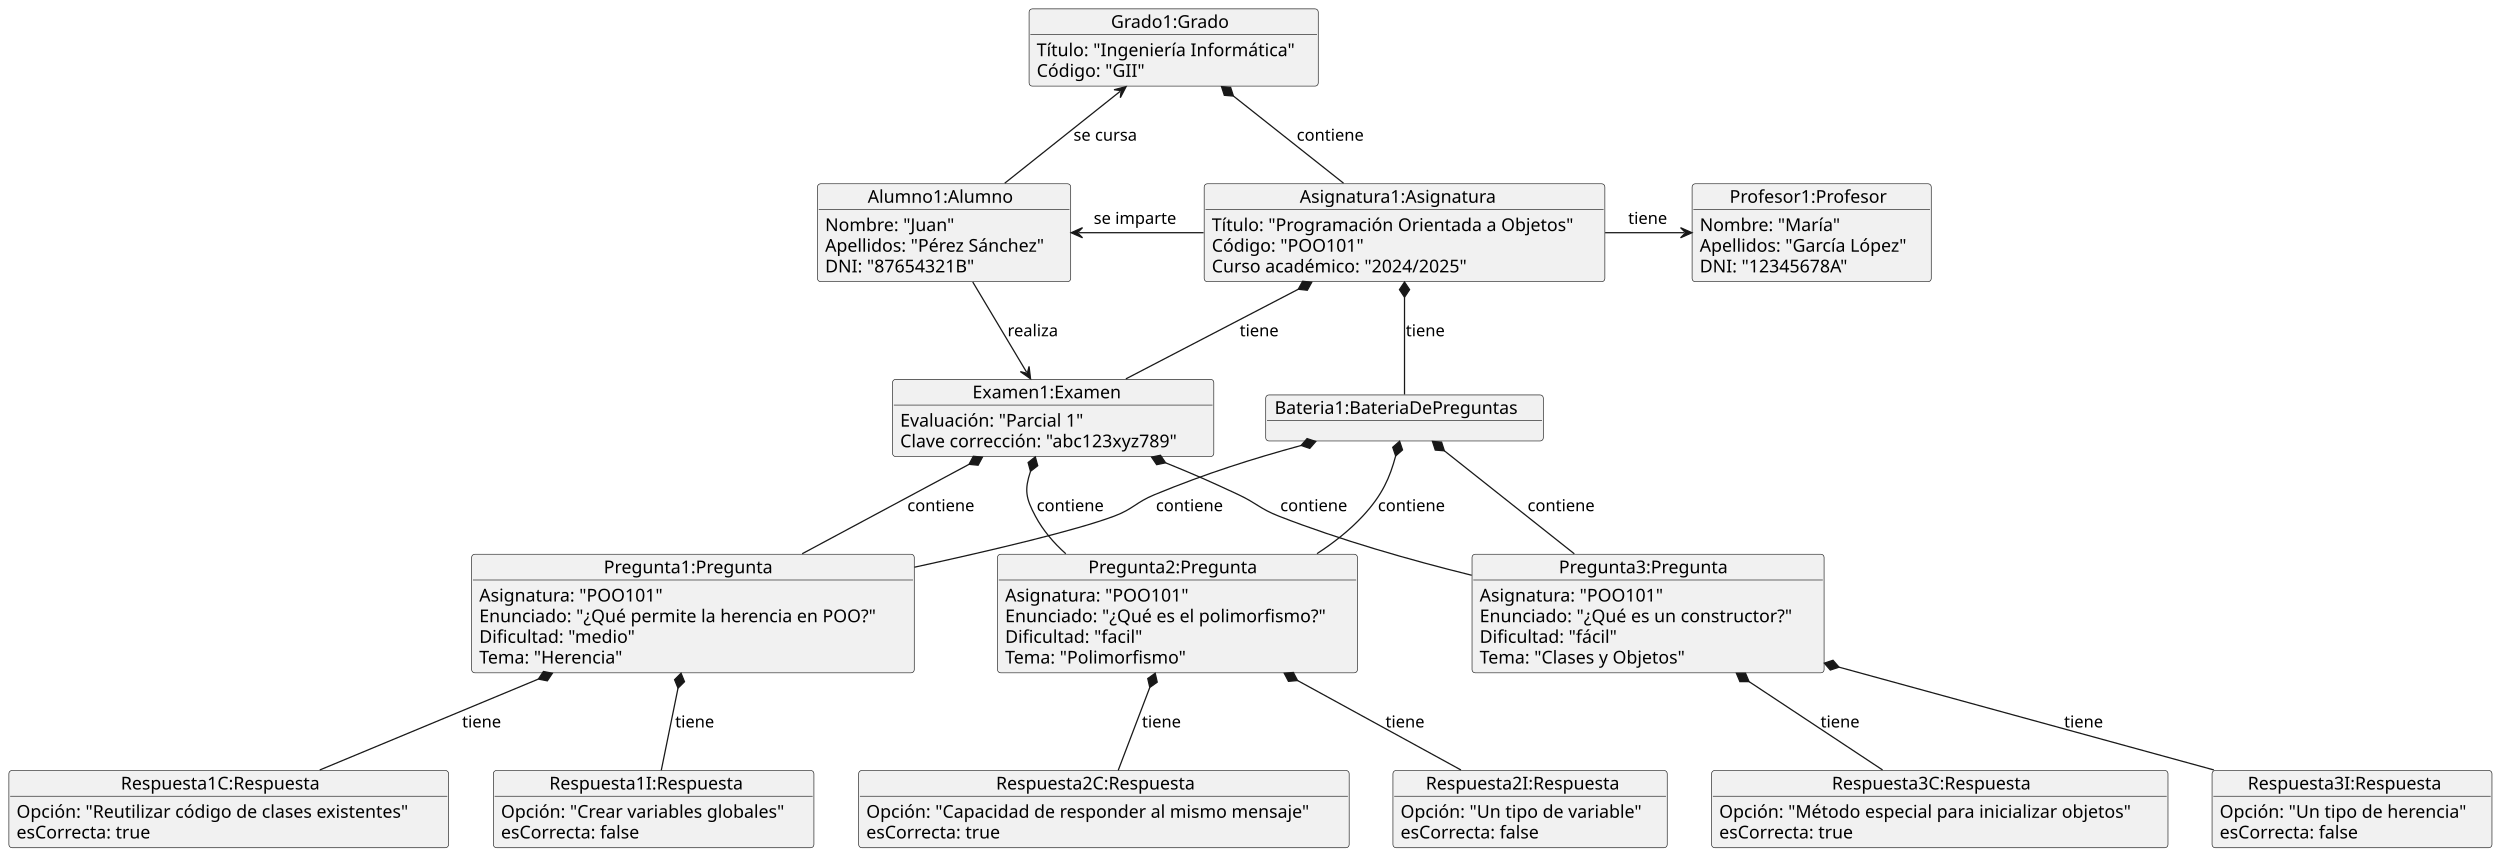
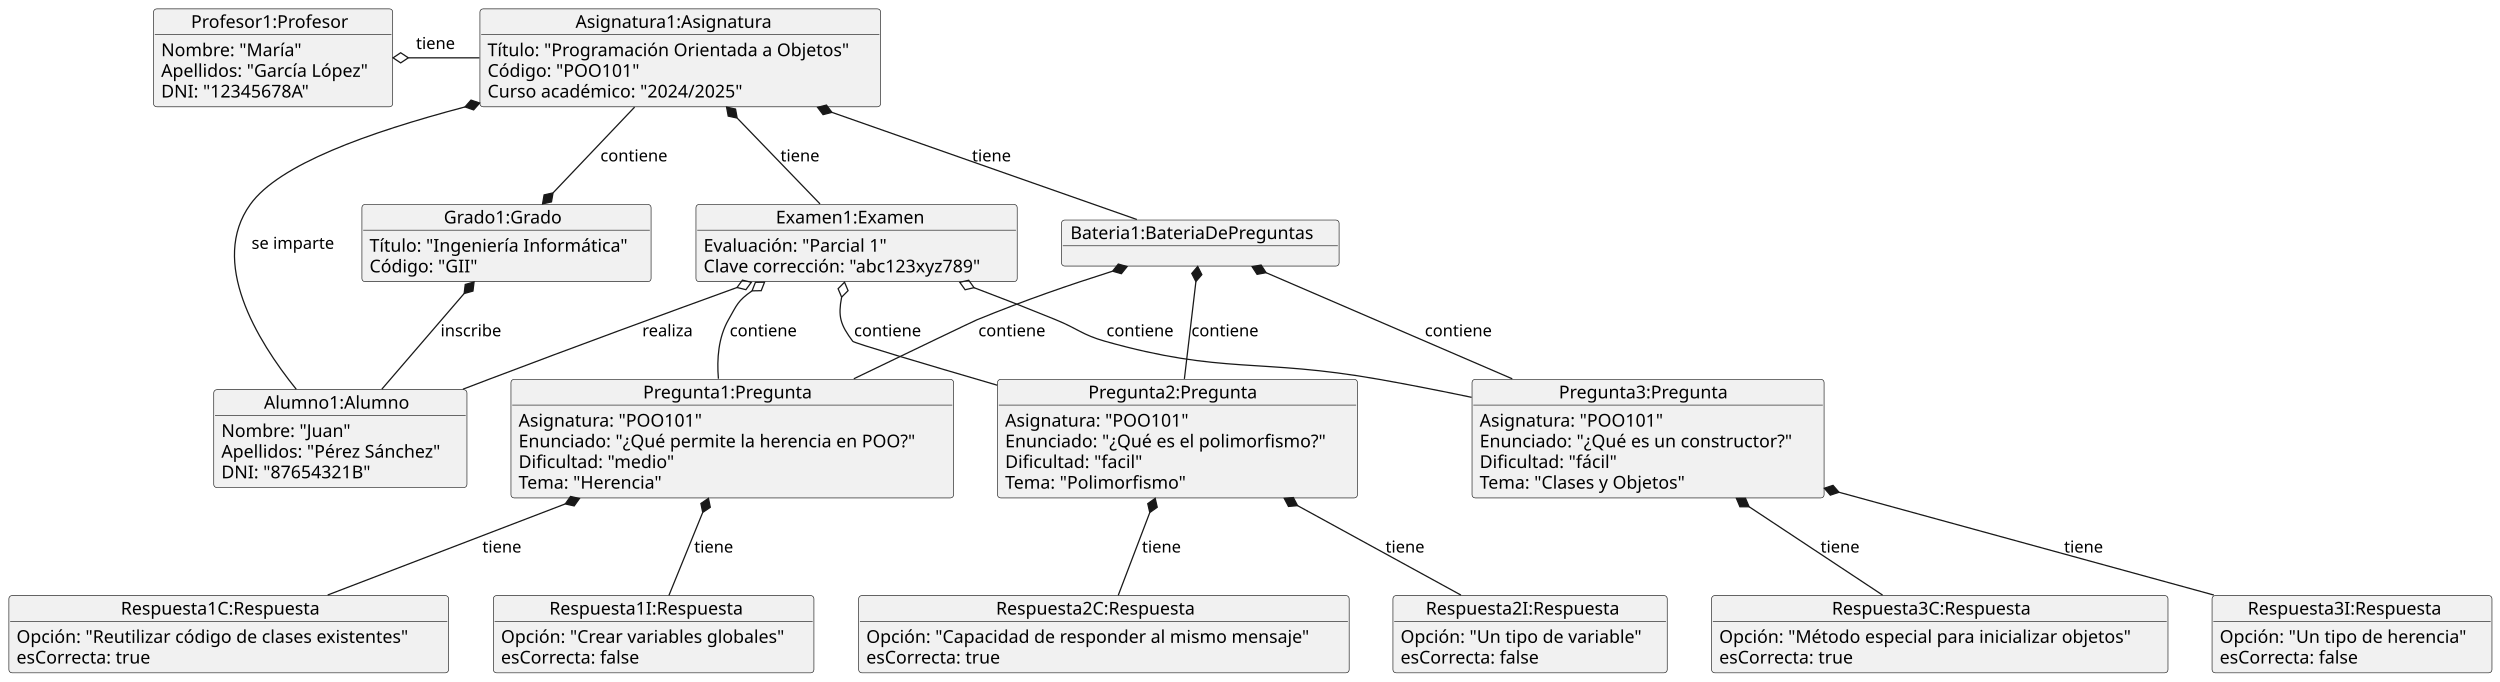
- <svg xmlns="http://www.w3.org/2000/svg" contentStyleType="text/css" data-diagram-type="CLASS" height="675px" preserveAspectRatio="none" style="width:1971px;height:675px;background:#FFFFFF;" version="1.1" viewBox="0 0 1971 675" width="1971px" zoomAndPan="magnify">
+ <svg xmlns="http://www.w3.org/2000/svg" contentStyleType="text/css" data-diagram-type="CLASS" height="537px" preserveAspectRatio="none" style="width:1971px;height:537px;background:#FFFFFF;" version="1.1" viewBox="0 0 1971 537" width="1971px" zoomAndPan="magnify">
  <defs />
  <g>
-     <g class="entity" data-entity="grado1" data-source-line="1" data-uid="ent0002" id="entity_grado1">
-       <rect fill="#F1F1F1" height="60.891" rx="2.5" ry="2.5" style="stroke:#181818;stroke-width:0.5;" width="227.981" x="811.33" y="7" />
-       <text fill="#000000" font-family="sans-serif" font-size="14" lengthAdjust="spacing" textLength="98.895" x="875.873" y="21.995">Grado1:Grado</text>
-       <line style="stroke:#181818;stroke-width:0.5;" x1="812.33" x2="1038.311" y1="27.297" y2="27.297" />
-       <text fill="#000000" font-family="sans-serif" font-size="14" lengthAdjust="spacing" textLength="215.981" x="817.33" y="44.292">Título: "Ingeniería Informática"</text>
-       <text fill="#000000" font-family="sans-serif" font-size="14" lengthAdjust="spacing" textLength="89.722" x="817.33" y="60.589">Código: "GII"</text>
-     </g>
-     <g class="entity" data-entity="asig1" data-source-line="6" data-uid="ent0003" id="entity_asig1">
-       <rect fill="#F1F1F1" height="77.188" rx="2.5" ry="2.5" style="stroke:#181818;stroke-width:0.5;" width="315.905" x="949.37" y="144.89" />
-       <text fill="#000000" font-family="sans-serif" font-size="14" lengthAdjust="spacing" textLength="165.218" x="1024.714" y="159.885">Asignatura1:Asignatura</text>
-       <line style="stroke:#181818;stroke-width:0.5;" x1="950.37" x2="1264.275" y1="165.187" y2="165.187" />
-       <text fill="#000000" font-family="sans-serif" font-size="14" lengthAdjust="spacing" textLength="303.905" x="955.37" y="182.182">Título: "Programación Orientada a Objetos"</text>
-       <text fill="#000000" font-family="sans-serif" font-size="14" lengthAdjust="spacing" textLength="127.818" x="955.37" y="198.479">Código: "POO101"</text>
-       <text fill="#000000" font-family="sans-serif" font-size="14" lengthAdjust="spacing" textLength="218.88" x="955.37" y="214.776">Curso académico: "2024/2025"</text>
-     </g>
-     <g class="entity" data-entity="alum1" data-source-line="12" data-uid="ent0004" id="entity_alum1">
-       <rect fill="#F1F1F1" height="77.188" rx="2.5" ry="2.5" style="stroke:#181818;stroke-width:0.5;" width="199.633" x="644.51" y="144.89" />
-       <text fill="#000000" font-family="sans-serif" font-size="14" lengthAdjust="spacing" textLength="120.456" x="684.098" y="159.885">Alumno1:Alumno</text>
-       <line style="stroke:#181818;stroke-width:0.5;" x1="645.51" x2="843.143" y1="165.187" y2="165.187" />
-       <text fill="#000000" font-family="sans-serif" font-size="14" lengthAdjust="spacing" textLength="108.432" x="650.51" y="182.182">Nombre: "Juan"</text>
-       <text fill="#000000" font-family="sans-serif" font-size="14" lengthAdjust="spacing" textLength="187.633" x="650.51" y="198.479">Apellidos: "Pérez Sánchez"</text>
-       <text fill="#000000" font-family="sans-serif" font-size="14" lengthAdjust="spacing" textLength="128.29" x="650.51" y="214.776">DNI: "87654321B"</text>
-     </g>
-     <g class="entity" data-entity="prof1" data-source-line="18" data-uid="ent0005" id="entity_prof1">
-       <rect fill="#F1F1F1" height="77.188" rx="2.5" ry="2.5" style="stroke:#181818;stroke-width:0.5;" width="188.552" x="1334.05" y="144.89" />
-       <text fill="#000000" font-family="sans-serif" font-size="14" lengthAdjust="spacing" textLength="129.466" x="1363.593" y="159.885">Profesor1:Profesor</text>
-       <line style="stroke:#181818;stroke-width:0.5;" x1="1335.05" x2="1521.602" y1="165.187" y2="165.187" />
-       <text fill="#000000" font-family="sans-serif" font-size="14" lengthAdjust="spacing" textLength="116.86" x="1340.05" y="182.182">Nombre: "María"</text>
-       <text fill="#000000" font-family="sans-serif" font-size="14" lengthAdjust="spacing" textLength="176.552" x="1340.05" y="198.479">Apellidos: "García López"</text>
-       <text fill="#000000" font-family="sans-serif" font-size="14" lengthAdjust="spacing" textLength="128.263" x="1340.05" y="214.776">DNI: "12345678A"</text>
-     </g>
-     <g class="entity" data-entity="exam1" data-source-line="24" data-uid="ent0006" id="entity_exam1">
-       <rect fill="#F1F1F1" height="60.891" rx="2.5" ry="2.5" style="stroke:#181818;stroke-width:0.5;" width="253.274" x="703.69" y="299.07" />
-       <text fill="#000000" font-family="sans-serif" font-size="14" lengthAdjust="spacing" textLength="127.292" x="766.681" y="314.065">Examen1:Examen</text>
-       <line style="stroke:#181818;stroke-width:0.5;" x1="704.69" x2="955.964" y1="319.367" y2="319.367" />
-       <text fill="#000000" font-family="sans-serif" font-size="14" lengthAdjust="spacing" textLength="158.314" x="709.69" y="336.362">Evaluación: "Parcial 1"</text>
-       <text fill="#000000" font-family="sans-serif" font-size="14" lengthAdjust="spacing" textLength="241.274" x="709.69" y="352.659">Clave corrección: "abc123xyz789"</text>
-     </g>
-     <g class="entity" data-entity="bateria1" data-source-line="29" data-uid="ent0007" id="entity_bateria1">
-       <rect fill="#F1F1F1" height="36.297" rx="2.5" ry="2.5" style="stroke:#181818;stroke-width:0.5;" width="218.846" x="997.9" y="311.37" />
-       <text fill="#000000" font-family="sans-serif" font-size="14" lengthAdjust="spacing" textLength="204.846" x="1004.9" y="326.365">Bateria1:BateriaDePreguntas</text>
-       <line style="stroke:#181818;stroke-width:0.5;" x1="998.9" x2="1215.746" y1="331.667" y2="331.667" />
-     </g>
-     <g class="entity" data-entity="preg1" data-source-line="32" data-uid="ent0008" id="entity_preg1">
-       <rect fill="#F1F1F1" height="93.484" rx="2.5" ry="2.5" style="stroke:#181818;stroke-width:0.5;" width="348.964" x="371.84" y="436.97" />
-       <text fill="#000000" font-family="sans-serif" font-size="14" lengthAdjust="spacing" textLength="140.649" x="475.997" y="451.965">Pregunta1:Pregunta</text>
-       <line style="stroke:#181818;stroke-width:0.5;" x1="372.84" x2="719.804" y1="457.267" y2="457.267" />
-       <text fill="#000000" font-family="sans-serif" font-size="14" lengthAdjust="spacing" textLength="155.046" x="377.84" y="474.262">Asignatura: "POO101"</text>
-       <text fill="#000000" font-family="sans-serif" font-size="14" lengthAdjust="spacing" textLength="336.964" x="377.84" y="490.559">Enunciado: "¿Qué permite la herencia en POO?"</text>
-       <text fill="#000000" font-family="sans-serif" font-size="14" lengthAdjust="spacing" textLength="132.542" x="377.84" y="506.856">Dificultad: "medio"</text>
-       <text fill="#000000" font-family="sans-serif" font-size="14" lengthAdjust="spacing" textLength="123.977" x="377.84" y="523.153">Tema: "Herencia"</text>
-     </g>
-     <g class="entity" data-entity="preg2" data-source-line="39" data-uid="ent0009" id="entity_preg2">
-       <rect fill="#F1F1F1" height="93.484" rx="2.5" ry="2.5" style="stroke:#181818;stroke-width:0.5;" width="283.763" x="786.44" y="436.97" />
-       <text fill="#000000" font-family="sans-serif" font-size="14" lengthAdjust="spacing" textLength="140.649" x="857.997" y="451.965">Pregunta2:Pregunta</text>
-       <line style="stroke:#181818;stroke-width:0.5;" x1="787.44" x2="1069.203" y1="457.267" y2="457.267" />
-       <text fill="#000000" font-family="sans-serif" font-size="14" lengthAdjust="spacing" textLength="155.046" x="792.44" y="474.262">Asignatura: "POO101"</text>
-       <text fill="#000000" font-family="sans-serif" font-size="14" lengthAdjust="spacing" textLength="271.763" x="792.44" y="490.559">Enunciado: "¿Qué es el polimorfismo?"</text>
-       <text fill="#000000" font-family="sans-serif" font-size="14" lengthAdjust="spacing" textLength="117.934" x="792.44" y="506.856">Dificultad: "facil"</text>
-       <text fill="#000000" font-family="sans-serif" font-size="14" lengthAdjust="spacing" textLength="152.489" x="792.44" y="523.153">Tema: "Polimorfismo"</text>
-     </g>
-     <g class="entity" data-entity="preg3" data-source-line="46" data-uid="ent0010" id="entity_preg3">
-       <rect fill="#F1F1F1" height="93.484" rx="2.5" ry="2.5" style="stroke:#181818;stroke-width:0.5;" width="277.556" x="1160.55" y="436.97" />
-       <text fill="#000000" font-family="sans-serif" font-size="14" lengthAdjust="spacing" textLength="140.649" x="1229.003" y="451.965">Pregunta3:Pregunta</text>
-       <line style="stroke:#181818;stroke-width:0.5;" x1="1161.55" x2="1437.106" y1="457.267" y2="457.267" />
-       <text fill="#000000" font-family="sans-serif" font-size="14" lengthAdjust="spacing" textLength="155.046" x="1166.55" y="474.262">Asignatura: "POO101"</text>
-       <text fill="#000000" font-family="sans-serif" font-size="14" lengthAdjust="spacing" textLength="265.556" x="1166.55" y="490.559">Enunciado: "¿Qué es un constructor?"</text>
-       <text fill="#000000" font-family="sans-serif" font-size="14" lengthAdjust="spacing" textLength="117.934" x="1166.55" y="506.856">Dificultad: "fácil"</text>
-       <text fill="#000000" font-family="sans-serif" font-size="14" lengthAdjust="spacing" textLength="177.816" x="1166.55" y="523.153">Tema: "Clases y Objetos"</text>
-     </g>
-     <g class="entity" data-entity="resp1C" data-source-line="53" data-uid="ent0011" id="entity_resp1C">
-       <rect fill="#F1F1F1" height="60.891" rx="2.5" ry="2.5" style="stroke:#181818;stroke-width:0.5;" width="346.647" x="7" y="607.45" />
-       <text fill="#000000" font-family="sans-serif" font-size="14" lengthAdjust="spacing" textLength="170.14" x="95.253" y="622.445">Respuesta1C:Respuesta</text>
-       <line style="stroke:#181818;stroke-width:0.5;" x1="8" x2="352.647" y1="627.747" y2="627.747" />
-       <text fill="#000000" font-family="sans-serif" font-size="14" lengthAdjust="spacing" textLength="334.647" x="13" y="644.742">Opción: "Reutilizar código de clases existentes"</text>
-       <text fill="#000000" font-family="sans-serif" font-size="14" lengthAdjust="spacing" textLength="114.037" x="13" y="661.039">esCorrecta: true</text>
-     </g>
-     <g class="entity" data-entity="resp1I" data-source-line="57" data-uid="ent0012" id="entity_resp1I">
-       <rect fill="#F1F1F1" height="60.891" rx="2.5" ry="2.5" style="stroke:#181818;stroke-width:0.5;" width="252.734" x="388.96" y="607.45" />
-       <text fill="#000000" font-family="sans-serif" font-size="14" lengthAdjust="spacing" textLength="164.493" x="433.081" y="622.445">Respuesta1I:Respuesta</text>
-       <line style="stroke:#181818;stroke-width:0.5;" x1="389.96" x2="640.694" y1="627.747" y2="627.747" />
-       <text fill="#000000" font-family="sans-serif" font-size="14" lengthAdjust="spacing" textLength="240.734" x="394.96" y="644.742">Opción: "Crear variables globales"</text>
-       <text fill="#000000" font-family="sans-serif" font-size="14" lengthAdjust="spacing" textLength="118.61" x="394.96" y="661.039">esCorrecta: false</text>
-     </g>
-     <g class="entity" data-entity="resp2C" data-source-line="61" data-uid="ent0013" id="entity_resp2C">
-       <rect fill="#F1F1F1" height="60.891" rx="2.5" ry="2.5" style="stroke:#181818;stroke-width:0.5;" width="386.726" x="676.96" y="607.45" />
-       <text fill="#000000" font-family="sans-serif" font-size="14" lengthAdjust="spacing" textLength="170.14" x="785.253" y="622.445">Respuesta2C:Respuesta</text>
-       <line style="stroke:#181818;stroke-width:0.5;" x1="677.96" x2="1062.686" y1="627.747" y2="627.747" />
-       <text fill="#000000" font-family="sans-serif" font-size="14" lengthAdjust="spacing" textLength="374.726" x="682.96" y="644.742">Opción: "Capacidad de responder al mismo mensaje"</text>
-       <text fill="#000000" font-family="sans-serif" font-size="14" lengthAdjust="spacing" textLength="114.037" x="682.96" y="661.039">esCorrecta: true</text>
-     </g>
-     <g class="entity" data-entity="resp2I" data-source-line="65" data-uid="ent0014" id="entity_resp2I">
-       <rect fill="#F1F1F1" height="60.891" rx="2.5" ry="2.5" style="stroke:#181818;stroke-width:0.5;" width="216.258" x="1098.19" y="607.45" />
-       <text fill="#000000" font-family="sans-serif" font-size="14" lengthAdjust="spacing" textLength="164.493" x="1124.072" y="622.445">Respuesta2I:Respuesta</text>
-       <line style="stroke:#181818;stroke-width:0.5;" x1="1099.19" x2="1313.448" y1="627.747" y2="627.747" />
-       <text fill="#000000" font-family="sans-serif" font-size="14" lengthAdjust="spacing" textLength="204.258" x="1104.19" y="644.742">Opción: "Un tipo de variable"</text>
-       <text fill="#000000" font-family="sans-serif" font-size="14" lengthAdjust="spacing" textLength="118.61" x="1104.19" y="661.039">esCorrecta: false</text>
-     </g>
-     <g class="entity" data-entity="resp3C" data-source-line="69" data-uid="ent0015" id="entity_resp3C">
-       <rect fill="#F1F1F1" height="60.891" rx="2.5" ry="2.5" style="stroke:#181818;stroke-width:0.5;" width="359.826" x="1349.41" y="607.45" />
-       <text fill="#000000" font-family="sans-serif" font-size="14" lengthAdjust="spacing" textLength="170.14" x="1444.253" y="622.445">Respuesta3C:Respuesta</text>
-       <line style="stroke:#181818;stroke-width:0.5;" x1="1350.41" x2="1708.236" y1="627.747" y2="627.747" />
-       <text fill="#000000" font-family="sans-serif" font-size="14" lengthAdjust="spacing" textLength="347.826" x="1355.41" y="644.742">Opción: "Método especial para inicializar objetos"</text>
-       <text fill="#000000" font-family="sans-serif" font-size="14" lengthAdjust="spacing" textLength="114.037" x="1355.41" y="661.039">esCorrecta: true</text>
-     </g>
-     <g class="entity" data-entity="resp3I" data-source-line="73" data-uid="ent0016" id="entity_resp3I">
-       <rect fill="#F1F1F1" height="60.891" rx="2.5" ry="2.5" style="stroke:#181818;stroke-width:0.5;" width="220.674" x="1743.99" y="607.45" />
-       <text fill="#000000" font-family="sans-serif" font-size="14" lengthAdjust="spacing" textLength="164.493" x="1772.08" y="622.445">Respuesta3I:Respuesta</text>
-       <line style="stroke:#181818;stroke-width:0.5;" x1="1744.99" x2="1963.664" y1="627.747" y2="627.747" />
-       <text fill="#000000" font-family="sans-serif" font-size="14" lengthAdjust="spacing" textLength="208.674" x="1749.99" y="644.742">Opción: "Un tipo de herencia"</text>
-       <text fill="#000000" font-family="sans-serif" font-size="14" lengthAdjust="spacing" textLength="118.61" x="1749.99" y="661.039">esCorrecta: false</text>
-     </g>
-     <g class="link" data-entity-1="grado1" data-entity-2="asig1" data-source-line="79" data-uid="lnk17" id="link_grado1_asig1">
-       <path codeLine="79" d="M972.441,75.735 C1000.351,97.815 1029.16,120.62 1059.26,144.44" fill="none" id="grado1-backto-asig1" style="stroke:#181818;stroke-width:1;" />
-       <polygon fill="#181818" points="963.03,68.29,965.254,75.15,972.441,75.735,970.217,68.876,963.03,68.29" style="stroke:#181818;stroke-width:1;" />
-       <text fill="#000000" font-family="sans-serif" font-size="13" lengthAdjust="spacing" textLength="56.285" x="1022.32" y="110.957">contiene</text>
-     </g>
-     <g class="link" data-entity-1="asig1" data-entity-2="exam1" data-source-line="81" data-uid="lnk18" id="link_asig1_exam1">
-       <path codeLine="81" d="M1023.534,228.047 C977.694,251.887 930.1,276.63 887.62,298.72" fill="none" id="asig1-backto-exam1" style="stroke:#181818;stroke-width:1;" />
-       <polygon fill="#181818" points="1034.18,222.51,1027.011,221.73,1023.534,228.047,1030.703,228.827,1034.18,222.51" style="stroke:#181818;stroke-width:1;" />
-       <text fill="#000000" font-family="sans-serif" font-size="13" lengthAdjust="spacing" textLength="32.944" x="977.32" y="265.137">tiene</text>
+     <g class="entity" data-entity="prof1" data-source-line="3" data-uid="ent0002" id="entity_prof1">
+       <rect fill="#F1F1F1" height="77.188" rx="2.5" ry="2.5" style="stroke:#181818;stroke-width:0.5;" width="188.552" x="121.05" y="7" />
+       <text fill="#000000" font-family="sans-serif" font-size="14" lengthAdjust="spacing" textLength="129.466" x="150.593" y="21.995">Profesor1:Profesor</text>
+       <line style="stroke:#181818;stroke-width:0.5;" x1="122.05" x2="308.602" y1="27.297" y2="27.297" />
+       <text fill="#000000" font-family="sans-serif" font-size="14" lengthAdjust="spacing" textLength="116.86" x="127.05" y="44.292">Nombre: "María"</text>
+       <text fill="#000000" font-family="sans-serif" font-size="14" lengthAdjust="spacing" textLength="176.552" x="127.05" y="60.589">Apellidos: "García López"</text>
+       <text fill="#000000" font-family="sans-serif" font-size="14" lengthAdjust="spacing" textLength="128.263" x="127.05" y="76.886">DNI: "12345678A"</text>
+     </g>
+     <g class="entity" data-entity="asig1" data-source-line="9" data-uid="ent0003" id="entity_asig1">
+       <rect fill="#F1F1F1" height="77.188" rx="2.5" ry="2.5" style="stroke:#181818;stroke-width:0.5;" width="315.905" x="378.37" y="7" />
+       <text fill="#000000" font-family="sans-serif" font-size="14" lengthAdjust="spacing" textLength="165.218" x="453.714" y="21.995">Asignatura1:Asignatura</text>
+       <line style="stroke:#181818;stroke-width:0.5;" x1="379.37" x2="693.275" y1="27.297" y2="27.297" />
+       <text fill="#000000" font-family="sans-serif" font-size="14" lengthAdjust="spacing" textLength="303.905" x="384.37" y="44.292">Título: "Programación Orientada a Objetos"</text>
+       <text fill="#000000" font-family="sans-serif" font-size="14" lengthAdjust="spacing" textLength="127.818" x="384.37" y="60.589">Código: "POO101"</text>
+       <text fill="#000000" font-family="sans-serif" font-size="14" lengthAdjust="spacing" textLength="218.88" x="384.37" y="76.886">Curso académico: "2024/2025"</text>
+     </g>
+     <g class="entity" data-entity="grado1" data-source-line="15" data-uid="ent0004" id="entity_grado1">
+       <rect fill="#F1F1F1" height="60.891" rx="2.5" ry="2.5" style="stroke:#181818;stroke-width:0.5;" width="227.981" x="285.33" y="161.18" />
+       <text fill="#000000" font-family="sans-serif" font-size="14" lengthAdjust="spacing" textLength="98.895" x="349.873" y="176.175">Grado1:Grado</text>
+       <line style="stroke:#181818;stroke-width:0.5;" x1="286.33" x2="512.311" y1="181.477" y2="181.477" />
+       <text fill="#000000" font-family="sans-serif" font-size="14" lengthAdjust="spacing" textLength="215.981" x="291.33" y="198.472">Título: "Ingeniería Informática"</text>
+       <text fill="#000000" font-family="sans-serif" font-size="14" lengthAdjust="spacing" textLength="89.722" x="291.33" y="214.769">Código: "GII"</text>
+     </g>
+     <g class="entity" data-entity="exam1" data-source-line="20" data-uid="ent0005" id="entity_exam1">
+       <rect fill="#F1F1F1" height="60.891" rx="2.5" ry="2.5" style="stroke:#181818;stroke-width:0.5;" width="253.274" x="548.69" y="161.18" />
+       <text fill="#000000" font-family="sans-serif" font-size="14" lengthAdjust="spacing" textLength="127.292" x="611.681" y="176.175">Examen1:Examen</text>
+       <line style="stroke:#181818;stroke-width:0.5;" x1="549.69" x2="800.964" y1="181.477" y2="181.477" />
+       <text fill="#000000" font-family="sans-serif" font-size="14" lengthAdjust="spacing" textLength="158.314" x="554.69" y="198.472">Evaluación: "Parcial 1"</text>
+       <text fill="#000000" font-family="sans-serif" font-size="14" lengthAdjust="spacing" textLength="241.274" x="554.69" y="214.769">Clave corrección: "abc123xyz789"</text>
+     </g>
+     <g class="entity" data-entity="bateria1" data-source-line="25" data-uid="ent0006" id="entity_bateria1">
+       <rect fill="#F1F1F1" height="36.297" rx="2.5" ry="2.5" style="stroke:#181818;stroke-width:0.5;" width="218.846" x="836.9" y="173.48" />
+       <text fill="#000000" font-family="sans-serif" font-size="14" lengthAdjust="spacing" textLength="204.846" x="843.9" y="188.475">Bateria1:BateriaDePreguntas</text>
+       <line style="stroke:#181818;stroke-width:0.5;" x1="837.9" x2="1054.746" y1="193.777" y2="193.777" />
+     </g>
+     <g class="entity" data-entity="alum1" data-source-line="28" data-uid="ent0007" id="entity_alum1">
+       <rect fill="#F1F1F1" height="77.188" rx="2.5" ry="2.5" style="stroke:#181818;stroke-width:0.5;" width="199.633" x="168.51" y="307.22" />
+       <text fill="#000000" font-family="sans-serif" font-size="14" lengthAdjust="spacing" textLength="120.456" x="208.098" y="322.215">Alumno1:Alumno</text>
+       <line style="stroke:#181818;stroke-width:0.5;" x1="169.51" x2="367.143" y1="327.517" y2="327.517" />
+       <text fill="#000000" font-family="sans-serif" font-size="14" lengthAdjust="spacing" textLength="108.432" x="174.51" y="344.512">Nombre: "Juan"</text>
+       <text fill="#000000" font-family="sans-serif" font-size="14" lengthAdjust="spacing" textLength="187.633" x="174.51" y="360.809">Apellidos: "Pérez Sánchez"</text>
+       <text fill="#000000" font-family="sans-serif" font-size="14" lengthAdjust="spacing" textLength="128.29" x="174.51" y="377.106">DNI: "87654321B"</text>
+     </g>
+     <g class="entity" data-entity="preg1" data-source-line="34" data-uid="ent0008" id="entity_preg1">
+       <rect fill="#F1F1F1" height="93.484" rx="2.5" ry="2.5" style="stroke:#181818;stroke-width:0.5;" width="348.964" x="402.84" y="299.08" />
+       <text fill="#000000" font-family="sans-serif" font-size="14" lengthAdjust="spacing" textLength="140.649" x="506.997" y="314.075">Pregunta1:Pregunta</text>
+       <line style="stroke:#181818;stroke-width:0.5;" x1="403.84" x2="750.804" y1="319.377" y2="319.377" />
+       <text fill="#000000" font-family="sans-serif" font-size="14" lengthAdjust="spacing" textLength="155.046" x="408.84" y="336.372">Asignatura: "POO101"</text>
+       <text fill="#000000" font-family="sans-serif" font-size="14" lengthAdjust="spacing" textLength="336.964" x="408.84" y="352.669">Enunciado: "¿Qué permite la herencia en POO?"</text>
+       <text fill="#000000" font-family="sans-serif" font-size="14" lengthAdjust="spacing" textLength="132.542" x="408.84" y="368.966">Dificultad: "medio"</text>
+       <text fill="#000000" font-family="sans-serif" font-size="14" lengthAdjust="spacing" textLength="123.977" x="408.84" y="385.263">Tema: "Herencia"</text>
+     </g>
+     <g class="entity" data-entity="preg2" data-source-line="41" data-uid="ent0009" id="entity_preg2">
+       <rect fill="#F1F1F1" height="93.484" rx="2.5" ry="2.5" style="stroke:#181818;stroke-width:0.5;" width="283.763" x="786.44" y="299.08" />
+       <text fill="#000000" font-family="sans-serif" font-size="14" lengthAdjust="spacing" textLength="140.649" x="857.997" y="314.075">Pregunta2:Pregunta</text>
+       <line style="stroke:#181818;stroke-width:0.5;" x1="787.44" x2="1069.203" y1="319.377" y2="319.377" />
+       <text fill="#000000" font-family="sans-serif" font-size="14" lengthAdjust="spacing" textLength="155.046" x="792.44" y="336.372">Asignatura: "POO101"</text>
+       <text fill="#000000" font-family="sans-serif" font-size="14" lengthAdjust="spacing" textLength="271.763" x="792.44" y="352.669">Enunciado: "¿Qué es el polimorfismo?"</text>
+       <text fill="#000000" font-family="sans-serif" font-size="14" lengthAdjust="spacing" textLength="117.934" x="792.44" y="368.966">Dificultad: "facil"</text>
+       <text fill="#000000" font-family="sans-serif" font-size="14" lengthAdjust="spacing" textLength="152.489" x="792.44" y="385.263">Tema: "Polimorfismo"</text>
+     </g>
+     <g class="entity" data-entity="preg3" data-source-line="48" data-uid="ent0010" id="entity_preg3">
+       <rect fill="#F1F1F1" height="93.484" rx="2.5" ry="2.5" style="stroke:#181818;stroke-width:0.5;" width="277.556" x="1160.55" y="299.08" />
+       <text fill="#000000" font-family="sans-serif" font-size="14" lengthAdjust="spacing" textLength="140.649" x="1229.003" y="314.075">Pregunta3:Pregunta</text>
+       <line style="stroke:#181818;stroke-width:0.5;" x1="1161.55" x2="1437.106" y1="319.377" y2="319.377" />
+       <text fill="#000000" font-family="sans-serif" font-size="14" lengthAdjust="spacing" textLength="155.046" x="1166.55" y="336.372">Asignatura: "POO101"</text>
+       <text fill="#000000" font-family="sans-serif" font-size="14" lengthAdjust="spacing" textLength="265.556" x="1166.55" y="352.669">Enunciado: "¿Qué es un constructor?"</text>
+       <text fill="#000000" font-family="sans-serif" font-size="14" lengthAdjust="spacing" textLength="117.934" x="1166.55" y="368.966">Dificultad: "fácil"</text>
+       <text fill="#000000" font-family="sans-serif" font-size="14" lengthAdjust="spacing" textLength="177.816" x="1166.55" y="385.263">Tema: "Clases y Objetos"</text>
+     </g>
+     <g class="entity" data-entity="resp1C" data-source-line="55" data-uid="ent0011" id="entity_resp1C">
+       <rect fill="#F1F1F1" height="60.891" rx="2.5" ry="2.5" style="stroke:#181818;stroke-width:0.5;" width="346.647" x="7" y="469.56" />
+       <text fill="#000000" font-family="sans-serif" font-size="14" lengthAdjust="spacing" textLength="170.14" x="95.253" y="484.555">Respuesta1C:Respuesta</text>
+       <line style="stroke:#181818;stroke-width:0.5;" x1="8" x2="352.647" y1="489.857" y2="489.857" />
+       <text fill="#000000" font-family="sans-serif" font-size="14" lengthAdjust="spacing" textLength="334.647" x="13" y="506.852">Opción: "Reutilizar código de clases existentes"</text>
+       <text fill="#000000" font-family="sans-serif" font-size="14" lengthAdjust="spacing" textLength="114.037" x="13" y="523.149">esCorrecta: true</text>
+     </g>
+     <g class="entity" data-entity="resp1I" data-source-line="59" data-uid="ent0012" id="entity_resp1I">
+       <rect fill="#F1F1F1" height="60.891" rx="2.5" ry="2.5" style="stroke:#181818;stroke-width:0.5;" width="252.734" x="388.96" y="469.56" />
+       <text fill="#000000" font-family="sans-serif" font-size="14" lengthAdjust="spacing" textLength="164.493" x="433.081" y="484.555">Respuesta1I:Respuesta</text>
+       <line style="stroke:#181818;stroke-width:0.5;" x1="389.96" x2="640.694" y1="489.857" y2="489.857" />
+       <text fill="#000000" font-family="sans-serif" font-size="14" lengthAdjust="spacing" textLength="240.734" x="394.96" y="506.852">Opción: "Crear variables globales"</text>
+       <text fill="#000000" font-family="sans-serif" font-size="14" lengthAdjust="spacing" textLength="118.61" x="394.96" y="523.149">esCorrecta: false</text>
+     </g>
+     <g class="entity" data-entity="resp2C" data-source-line="63" data-uid="ent0013" id="entity_resp2C">
+       <rect fill="#F1F1F1" height="60.891" rx="2.5" ry="2.5" style="stroke:#181818;stroke-width:0.5;" width="386.726" x="676.96" y="469.56" />
+       <text fill="#000000" font-family="sans-serif" font-size="14" lengthAdjust="spacing" textLength="170.14" x="785.253" y="484.555">Respuesta2C:Respuesta</text>
+       <line style="stroke:#181818;stroke-width:0.5;" x1="677.96" x2="1062.686" y1="489.857" y2="489.857" />
+       <text fill="#000000" font-family="sans-serif" font-size="14" lengthAdjust="spacing" textLength="374.726" x="682.96" y="506.852">Opción: "Capacidad de responder al mismo mensaje"</text>
+       <text fill="#000000" font-family="sans-serif" font-size="14" lengthAdjust="spacing" textLength="114.037" x="682.96" y="523.149">esCorrecta: true</text>
+     </g>
+     <g class="entity" data-entity="resp2I" data-source-line="67" data-uid="ent0014" id="entity_resp2I">
+       <rect fill="#F1F1F1" height="60.891" rx="2.5" ry="2.5" style="stroke:#181818;stroke-width:0.5;" width="216.258" x="1098.19" y="469.56" />
+       <text fill="#000000" font-family="sans-serif" font-size="14" lengthAdjust="spacing" textLength="164.493" x="1124.072" y="484.555">Respuesta2I:Respuesta</text>
+       <line style="stroke:#181818;stroke-width:0.5;" x1="1099.19" x2="1313.448" y1="489.857" y2="489.857" />
+       <text fill="#000000" font-family="sans-serif" font-size="14" lengthAdjust="spacing" textLength="204.258" x="1104.19" y="506.852">Opción: "Un tipo de variable"</text>
+       <text fill="#000000" font-family="sans-serif" font-size="14" lengthAdjust="spacing" textLength="118.61" x="1104.19" y="523.149">esCorrecta: false</text>
+     </g>
+     <g class="entity" data-entity="resp3C" data-source-line="71" data-uid="ent0015" id="entity_resp3C">
+       <rect fill="#F1F1F1" height="60.891" rx="2.5" ry="2.5" style="stroke:#181818;stroke-width:0.5;" width="359.826" x="1349.41" y="469.56" />
+       <text fill="#000000" font-family="sans-serif" font-size="14" lengthAdjust="spacing" textLength="170.14" x="1444.253" y="484.555">Respuesta3C:Respuesta</text>
+       <line style="stroke:#181818;stroke-width:0.5;" x1="1350.41" x2="1708.236" y1="489.857" y2="489.857" />
+       <text fill="#000000" font-family="sans-serif" font-size="14" lengthAdjust="spacing" textLength="347.826" x="1355.41" y="506.852">Opción: "Método especial para inicializar objetos"</text>
+       <text fill="#000000" font-family="sans-serif" font-size="14" lengthAdjust="spacing" textLength="114.037" x="1355.41" y="523.149">esCorrecta: true</text>
+     </g>
+     <g class="entity" data-entity="resp3I" data-source-line="75" data-uid="ent0016" id="entity_resp3I">
+       <rect fill="#F1F1F1" height="60.891" rx="2.5" ry="2.5" style="stroke:#181818;stroke-width:0.5;" width="220.674" x="1743.99" y="469.56" />
+       <text fill="#000000" font-family="sans-serif" font-size="14" lengthAdjust="spacing" textLength="164.493" x="1772.08" y="484.555">Respuesta3I:Respuesta</text>
+       <line style="stroke:#181818;stroke-width:0.5;" x1="1744.99" x2="1963.664" y1="489.857" y2="489.857" />
+       <text fill="#000000" font-family="sans-serif" font-size="14" lengthAdjust="spacing" textLength="208.674" x="1749.99" y="506.852">Opción: "Un tipo de herencia"</text>
+       <text fill="#000000" font-family="sans-serif" font-size="14" lengthAdjust="spacing" textLength="118.61" x="1749.99" y="523.149">esCorrecta: false</text>
+     </g>
+     <g class="link" data-entity-1="asig1" data-entity-2="exam1" data-source-line="80" data-uid="lnk17" id="link_asig1_exam1">
+       <path codeLine="80" d="M581.176,93.073 C604.186,116.903 625.13,138.62 646.5,160.76" fill="none" id="asig1-backto-exam1" style="stroke:#181818;stroke-width:1;" />
+       <polygon fill="#181818" points="572.84,84.44,574.13,91.535,581.176,93.073,579.885,85.978,572.84,84.44" style="stroke:#181818;stroke-width:1;" />
+       <text fill="#000000" font-family="sans-serif" font-size="13" lengthAdjust="spacing" textLength="32.944" x="615.32" y="127.247">tiene</text>
+     </g>
+     <g class="link" data-entity-1="asig1" data-entity-2="grado1" data-source-line="81" data-uid="lnk18" id="link_asig1_grado1">
+       <path codeLine="81" d="M500.33,84.44 C477.65,108.27 457.071,129.925 436.011,152.065" fill="none" id="asig1-to-grado1" style="stroke:#181818;stroke-width:1;" />
+       <polygon fill="#181818" points="427.74,160.76,434.774,159.169,436.011,152.065,428.977,153.656,427.74,160.76" style="stroke:#181818;stroke-width:1;" />
+       <text fill="#000000" font-family="sans-serif" font-size="13" lengthAdjust="spacing" textLength="56.285" x="473.32" y="127.247">contiene</text>
    </g>
    <g class="link" data-entity-1="asig1" data-entity-2="bateria1" data-source-line="82" data-uid="lnk19" id="link_asig1_bateria1">
-       <path codeLine="82" d="M1107.32,234.33 C1107.32,263 1107.32,289.08 1107.32,310.98" fill="none" id="asig1-backto-bateria1" style="stroke:#181818;stroke-width:1;" />
-       <polygon fill="#181818" points="1107.32,222.33,1103.32,228.33,1107.32,234.33,1111.32,228.33,1107.32,222.33" style="stroke:#181818;stroke-width:1;" />
-       <text fill="#000000" font-family="sans-serif" font-size="13" lengthAdjust="spacing" textLength="32.944" x="1108.32" y="265.137">tiene</text>
-     </g>
-     <g class="link" data-entity-1="exam1" data-entity-2="preg1" data-source-line="84" data-uid="lnk20" id="link_exam1_preg1">
-       <path codeLine="84" d="M763.973,366.078 C723.513,387.758 678.59,411.83 632.45,436.56" fill="none" id="exam1-backto-preg1" style="stroke:#181818;stroke-width:1;" />
-       <polygon fill="#181818" points="774.55,360.41,767.372,359.718,763.973,366.078,771.151,366.77,774.55,360.41" style="stroke:#181818;stroke-width:1;" />
-       <text fill="#000000" font-family="sans-serif" font-size="13" lengthAdjust="spacing" textLength="56.285" x="715.32" y="403.037">contiene</text>
-     </g>
-     <g class="link" data-entity-1="exam1" data-entity-2="preg2" data-source-line="85" data-uid="lnk21" id="link_exam1_preg2">
-       <path codeLine="85" d="M812.452,371.596 C807.542,386.356 808.73,392.66 816.32,406.97 C822.27,418.16 830.69,428 840.27,436.57" fill="none" id="exam1-backto-preg2" style="stroke:#181818;stroke-width:1;" />
-       <polygon fill="#181818" points="816.24,360.21,810.551,364.641,812.452,371.596,818.142,367.166,816.24,360.21" style="stroke:#181818;stroke-width:1;" />
-       <text fill="#000000" font-family="sans-serif" font-size="13" lengthAdjust="spacing" textLength="56.285" x="817.32" y="403.037">contiene</text>
-     </g>
-     <g class="link" data-entity-1="exam1" data-entity-2="preg3" data-source-line="86" data-uid="lnk22" id="link_exam1_preg3">
-       <path codeLine="86" d="M918.98,364.891 C941.29,373.941 954.38,379.7 976.32,389.97 C990.91,396.79 993.32,401.12 1008.32,406.97 C1056.72,425.82 1111.46,441.46 1160.3,453.54" fill="none" id="exam1-backto-preg3" style="stroke:#181818;stroke-width:1;" />
-       <polygon fill="#181818" points="907.86,360.38,911.916,366.342,918.98,364.891,914.924,358.929,907.86,360.38" style="stroke:#181818;stroke-width:1;" />
-       <text fill="#000000" font-family="sans-serif" font-size="13" lengthAdjust="spacing" textLength="56.285" x="1009.32" y="403.037">contiene</text>
-     </g>
-     <g class="link" data-entity-1="bateria1" data-entity-2="preg1" data-source-line="88" data-uid="lnk23" id="link_bateria1_preg1">
-       <path codeLine="88" d="M1025.766,351.219 C987.596,361.669 951.45,373.03 910.32,389.97 C895.43,396.1 893.42,401.35 878.32,406.97 C848.4,418.1 784.64,433.32 720.91,447.2" fill="none" id="bateria1-backto-preg1" style="stroke:#181818;stroke-width:1;" />
-       <polygon fill="#181818" points="1037.34,348.05,1030.497,345.776,1025.766,351.219,1032.609,353.492,1037.34,348.05" style="stroke:#181818;stroke-width:1;" />
-       <text fill="#000000" font-family="sans-serif" font-size="13" lengthAdjust="spacing" textLength="56.285" x="911.32" y="403.037">contiene</text>
-     </g>
-     <g class="link" data-entity-1="bateria1" data-entity-2="preg2" data-source-line="89" data-uid="lnk24" id="link_bateria1_preg2">
-       <path codeLine="89" d="M1100.334,359.469 C1095.804,376.318 1089.99,390.15 1074.32,406.97 C1063.91,418.14 1051.47,427.96 1038.31,436.49" fill="none" id="bateria1-backto-preg2" style="stroke:#181818;stroke-width:1;" />
-       <polygon fill="#181818" points="1103.45,347.88,1098.029,352.636,1100.334,359.469,1105.755,354.713,1103.45,347.88" style="stroke:#181818;stroke-width:1;" />
-       <text fill="#000000" font-family="sans-serif" font-size="13" lengthAdjust="spacing" textLength="56.285" x="1086.32" y="403.037">contiene</text>
-     </g>
-     <g class="link" data-entity-1="bateria1" data-entity-2="preg3" data-source-line="90" data-uid="lnk25" id="link_bateria1_preg3">
-       <path codeLine="90" d="M1138.755,355.433 C1165.844,376.904 1203.46,406.72 1241.19,436.63" fill="none" id="bateria1-backto-preg3" style="stroke:#181818;stroke-width:1;" />
-       <polygon fill="#181818" points="1129.35,347.98,1131.568,354.842,1138.755,355.433,1136.537,348.572,1129.35,347.98" style="stroke:#181818;stroke-width:1;" />
-       <text fill="#000000" font-family="sans-serif" font-size="13" lengthAdjust="spacing" textLength="56.285" x="1204.32" y="403.037">contiene</text>
-     </g>
-     <g class="link" data-entity-1="preg1" data-entity-2="resp1C" data-source-line="92" data-uid="lnk26" id="link_preg1_resp1C">
-       <path codeLine="92" d="M424.44,535.388 C364.9,560.148 304.29,585.35 252.08,607.06" fill="none" id="preg1-backto-resp1C" style="stroke:#181818;stroke-width:1;" />
-       <polygon fill="#181818" points="435.52,530.78,428.444,529.39,424.44,535.388,431.516,536.777,435.52,530.78" style="stroke:#181818;stroke-width:1;" />
-       <text fill="#000000" font-family="sans-serif" font-size="13" lengthAdjust="spacing" textLength="32.944" x="364.32" y="573.517">tiene</text>
-     </g>
-     <g class="link" data-entity-1="preg1" data-entity-2="resp1I" data-source-line="93" data-uid="lnk27" id="link_preg1_resp1I">
-       <path codeLine="93" d="M534.546,542.539 C529.486,567.389 525.78,585.56 521.35,607.29" fill="none" id="preg1-backto-resp1I" style="stroke:#181818;stroke-width:1;" />
-       <polygon fill="#181818" points="536.94,530.78,531.823,535.861,534.546,542.539,539.662,537.457,536.94,530.78" style="stroke:#181818;stroke-width:1;" />
-       <text fill="#000000" font-family="sans-serif" font-size="13" lengthAdjust="spacing" textLength="32.944" x="532.32" y="573.517">tiene</text>
-     </g>
-     <g class="link" data-entity-1="preg2" data-entity-2="resp2C" data-source-line="95" data-uid="lnk28" id="link_preg2_resp2C">
-       <path codeLine="95" d="M906.487,541.993 C897.017,566.843 889.89,585.56 881.61,607.29" fill="none" id="preg2-backto-resp2C" style="stroke:#181818;stroke-width:1;" />
-       <polygon fill="#181818" points="910.76,530.78,904.886,534.962,906.487,541.993,912.361,537.811,910.76,530.78" style="stroke:#181818;stroke-width:1;" />
-       <text fill="#000000" font-family="sans-serif" font-size="13" lengthAdjust="spacing" textLength="32.944" x="900.32" y="573.517">tiene</text>
-     </g>
-     <g class="link" data-entity-1="preg2" data-entity-2="resp2I" data-source-line="96" data-uid="lnk29" id="link_preg2_resp2I">
-       <path codeLine="96" d="M1023.015,536.543 C1068.236,561.303 1112.16,585.35 1151.82,607.06" fill="none" id="preg2-backto-resp2I" style="stroke:#181818;stroke-width:1;" />
-       <polygon fill="#181818" points="1012.49,530.78,1015.832,537.17,1023.015,536.543,1019.674,530.153,1012.49,530.78" style="stroke:#181818;stroke-width:1;" />
-       <text fill="#000000" font-family="sans-serif" font-size="13" lengthAdjust="spacing" textLength="32.944" x="1092.32" y="573.517">tiene</text>
-     </g>
-     <g class="link" data-entity-1="preg3" data-entity-2="resp3C" data-source-line="98" data-uid="lnk30" id="link_preg3_resp3C">
-       <path codeLine="98" d="M1378.967,537.403 C1416.377,562.163 1451.42,585.35 1484.23,607.06" fill="none" id="preg3-backto-resp3C" style="stroke:#181818;stroke-width:1;" />
-       <polygon fill="#181818" points="1368.96,530.78,1371.756,537.427,1378.967,537.403,1376.171,530.756,1368.96,530.78" style="stroke:#181818;stroke-width:1;" />
-       <text fill="#000000" font-family="sans-serif" font-size="13" lengthAdjust="spacing" textLength="32.944" x="1435.32" y="573.517">tiene</text>
-     </g>
-     <g class="link" data-entity-1="preg3" data-entity-2="resp3I" data-source-line="99" data-uid="lnk31" id="link_preg3_resp3I">
-       <path codeLine="99" d="M1449.873,525.993 C1544.913,552.053 1657.54,582.93 1745.41,607.03" fill="none" id="preg3-backto-resp3I" style="stroke:#181818;stroke-width:1;" />
-       <polygon fill="#181818" points="1438.3,522.82,1443.029,528.264,1449.873,525.993,1445.144,520.549,1438.3,522.82" style="stroke:#181818;stroke-width:1;" />
-       <text fill="#000000" font-family="sans-serif" font-size="13" lengthAdjust="spacing" textLength="32.944" x="1627.32" y="573.517">tiene</text>
-     </g>
-     <g class="link" data-entity-1="grado1" data-entity-2="alum1" data-source-line="107" data-uid="lnk36" id="link_grado1_alum1">
-       <path codeLine="107" d="M883.125,72.026 C855.375,94.106 822.05,120.62 792.12,144.44" fill="none" id="grado1-backto-alum1" style="stroke:#181818;stroke-width:1;" />
-       <polygon fill="#181818" points="887.82,68.29,878.287,70.764,883.907,71.403,883.268,77.024,887.82,68.29" style="stroke:#181818;stroke-width:1;" />
-       <text fill="#000000" font-family="sans-serif" font-size="13" lengthAdjust="spacing" textLength="54.374" x="846.32" y="110.957">se cursa</text>
-     </g>
-     <g class="link" data-entity-1="alum1" data-entity-2="asig1" data-source-line="108" data-uid="lnk38" id="link_alum1_asig1">
-       <path codeLine="108" d="M850.48,183.48 C882.79,183.48 913.45,183.48 948.91,183.48" fill="none" id="alum1-backto-asig1" style="stroke:#181818;stroke-width:1;" />
-       <polygon fill="#181818" points="844.48,183.48,853.48,187.48,849.48,183.48,853.48,179.48,844.48,183.48" style="stroke:#181818;stroke-width:1;" />
-       <text fill="#000000" font-family="sans-serif" font-size="13" lengthAdjust="spacing" textLength="69.837" x="862.26" y="176.547">se imparte</text>
-     </g>
-     <g class="link" data-entity-1="asig1" data-entity-2="prof1" data-source-line="109" data-uid="lnk39" id="link_asig1_prof1">
-       <path codeLine="109" d="M1265.47,183.48 C1288.89,183.48 1306.38,183.48 1327.94,183.48" fill="none" id="asig1-to-prof1" style="stroke:#181818;stroke-width:1;" />
-       <polygon fill="#181818" points="1333.94,183.48,1324.94,179.48,1328.94,183.48,1324.94,187.48,1333.94,183.48" style="stroke:#181818;stroke-width:1;" />
-       <text fill="#000000" font-family="sans-serif" font-size="13" lengthAdjust="spacing" textLength="32.944" x="1283.66" y="176.547">tiene</text>
-     </g>
-     <g class="link" data-entity-1="alum1" data-entity-2="exam1" data-source-line="110" data-uid="lnk40" id="link_alum1_exam1">
-       <path codeLine="110" d="M766.92,222.33 C781.15,246.16 796.194,271.358 809.414,293.498" fill="none" id="alum1-to-exam1" style="stroke:#181818;stroke-width:1;" />
-       <polygon fill="#181818" points="812.49,298.65,811.31,288.872,809.927,294.357,804.442,292.973,812.49,298.65" style="stroke:#181818;stroke-width:1;" />
-       <text fill="#000000" font-family="sans-serif" font-size="13" lengthAdjust="spacing" textLength="43.323" x="794.32" y="265.137">realiza</text>
+       <path codeLine="82" d="M655.902,88.597 C737.402,117.227 834.04,151.18 896.27,173.05" fill="none" id="asig1-backto-bateria1" style="stroke:#181818;stroke-width:1;" />
+       <polygon fill="#181818" points="644.58,84.62,648.915,90.382,655.902,88.597,651.567,82.835,644.58,84.62" style="stroke:#181818;stroke-width:1;" />
+       <text fill="#000000" font-family="sans-serif" font-size="13" lengthAdjust="spacing" textLength="32.944" x="766.32" y="127.247">tiene</text>
+     </g>
+     <g class="link" data-entity-1="asig1" data-entity-2="alum1" data-source-line="83" data-uid="lnk20" id="link_asig1_alum1">
+       <path codeLine="83" d="M366.58,84.313 C289.39,104.763 219.91,129.7 197.32,161.18 C165.04,206.17 202.05,267.76 233.58,306.92" fill="none" id="asig1-backto-alum1" style="stroke:#181818;stroke-width:1;" />
+       <polygon fill="#181818" points="378.18,81.24,371.356,78.91,366.58,84.313,373.404,86.643,378.18,81.24" style="stroke:#181818;stroke-width:1;" />
+       <text fill="#000000" font-family="sans-serif" font-size="13" lengthAdjust="spacing" textLength="69.837" x="198.32" y="196.197">se imparte</text>
+     </g>
+     <g class="link" data-entity-1="grado1" data-entity-2="alum1" data-source-line="85" data-uid="lnk21" id="link_grado1_alum1">
+       <path codeLine="85" d="M365.923,231.426 C345.153,255.566 323.54,280.67 301.05,306.8" fill="none" id="grado1-backto-alum1" style="stroke:#181818;stroke-width:1;" />
+       <polygon fill="#181818" points="373.75,222.33,366.805,224.269,365.923,231.426,372.869,229.487,373.75,222.33" style="stroke:#181818;stroke-width:1;" />
+       <text fill="#000000" font-family="sans-serif" font-size="13" lengthAdjust="spacing" textLength="50.978" x="347.32" y="265.147">inscribe</text>
+     </g>
+     <g class="link" data-entity-1="bateria1" data-entity-2="preg1" data-source-line="87" data-uid="lnk22" id="link_bateria1_preg1">
+       <path codeLine="87" d="M877.164,213.795 C842.494,224.815 809.15,236.26 770.32,252.08 C767.6,253.19 720.26,275.93 673.15,298.62" fill="none" id="bateria1-backto-preg1" style="stroke:#181818;stroke-width:1;" />
+       <polygon fill="#181818" points="888.6,210.16,881.67,208.166,877.164,213.795,884.094,215.79,888.6,210.16" style="stroke:#181818;stroke-width:1;" />
+       <text fill="#000000" font-family="sans-serif" font-size="13" lengthAdjust="spacing" textLength="56.285" x="771.32" y="265.147">contiene</text>
+     </g>
+     <g class="link" data-entity-1="bateria1" data-entity-2="preg2" data-source-line="88" data-uid="lnk23" id="link_bateria1_preg2">
+       <path codeLine="88" d="M942.85,222.007 C940.31,243.477 937.31,268.83 933.77,298.74" fill="none" id="bateria1-backto-preg2" style="stroke:#181818;stroke-width:1;" />
+       <polygon fill="#181818" points="944.26,210.09,939.583,215.578,942.85,222.007,947.527,216.518,944.26,210.09" style="stroke:#181818;stroke-width:1;" />
+       <text fill="#000000" font-family="sans-serif" font-size="13" lengthAdjust="spacing" textLength="56.285" x="939.32" y="265.147">contiene</text>
+     </g>
+     <g class="link" data-entity-1="bateria1" data-entity-2="preg3" data-source-line="89" data-uid="lnk24" id="link_bateria1_preg3">
+       <path codeLine="89" d="M998.18,214.989 C1048,236.459 1123.11,268.85 1192.29,298.67" fill="none" id="bateria1-backto-preg3" style="stroke:#181818;stroke-width:1;" />
+       <polygon fill="#181818" points="987.16,210.24,991.087,216.288,998.18,214.989,994.253,208.941,987.16,210.24" style="stroke:#181818;stroke-width:1;" />
+       <text fill="#000000" font-family="sans-serif" font-size="13" lengthAdjust="spacing" textLength="56.285" x="1123.32" y="265.147">contiene</text>
+     </g>
+     <g class="link" data-entity-1="preg1" data-entity-2="resp1C" data-source-line="91" data-uid="lnk25" id="link_preg1_resp1C">
+       <path codeLine="91" d="M445.655,397.285 C381.195,421.995 314.89,447.42 258.35,469.09" fill="none" id="preg1-backto-resp1C" style="stroke:#181818;stroke-width:1;" />
+       <polygon fill="#181818" points="456.86,392.99,449.826,391.403,445.655,397.285,452.689,398.873,456.86,392.99" style="stroke:#181818;stroke-width:1;" />
+       <text fill="#000000" font-family="sans-serif" font-size="13" lengthAdjust="spacing" textLength="32.944" x="380.32" y="435.627">tiene</text>
+     </g>
+     <g class="link" data-entity-1="preg1" data-entity-2="resp1I" data-source-line="92" data-uid="lnk26" id="link_preg1_resp1I">
+       <path codeLine="92" d="M554.024,404.004 C543.904,428.854 536.24,447.67 527.38,469.4" fill="none" id="preg1-backto-resp1I" style="stroke:#181818;stroke-width:1;" />
+       <polygon fill="#181818" points="558.55,392.89,552.582,396.938,554.024,404.004,559.992,399.955,558.55,392.89" style="stroke:#181818;stroke-width:1;" />
+       <text fill="#000000" font-family="sans-serif" font-size="13" lengthAdjust="spacing" textLength="32.944" x="547.32" y="435.627">tiene</text>
+     </g>
+     <g class="link" data-entity-1="preg2" data-entity-2="resp2C" data-source-line="94" data-uid="lnk27" id="link_preg2_resp2C">
+       <path codeLine="94" d="M906.487,404.103 C897.017,428.953 889.89,447.67 881.61,469.4" fill="none" id="preg2-backto-resp2C" style="stroke:#181818;stroke-width:1;" />
+       <polygon fill="#181818" points="910.76,392.89,904.886,397.072,906.487,404.103,912.361,399.921,910.76,392.89" style="stroke:#181818;stroke-width:1;" />
+       <text fill="#000000" font-family="sans-serif" font-size="13" lengthAdjust="spacing" textLength="32.944" x="900.32" y="435.627">tiene</text>
+     </g>
+     <g class="link" data-entity-1="preg2" data-entity-2="resp2I" data-source-line="95" data-uid="lnk28" id="link_preg2_resp2I">
+       <path codeLine="95" d="M1023.015,398.653 C1068.236,423.413 1112.16,447.46 1151.82,469.17" fill="none" id="preg2-backto-resp2I" style="stroke:#181818;stroke-width:1;" />
+       <polygon fill="#181818" points="1012.49,392.89,1015.832,399.28,1023.015,398.653,1019.674,392.263,1012.49,392.89" style="stroke:#181818;stroke-width:1;" />
+       <text fill="#000000" font-family="sans-serif" font-size="13" lengthAdjust="spacing" textLength="32.944" x="1092.32" y="435.627">tiene</text>
+     </g>
+     <g class="link" data-entity-1="preg3" data-entity-2="resp3C" data-source-line="97" data-uid="lnk29" id="link_preg3_resp3C">
+       <path codeLine="97" d="M1378.967,399.513 C1416.377,424.273 1451.42,447.46 1484.23,469.17" fill="none" id="preg3-backto-resp3C" style="stroke:#181818;stroke-width:1;" />
+       <polygon fill="#181818" points="1368.96,392.89,1371.756,399.537,1378.967,399.513,1376.171,392.866,1368.96,392.89" style="stroke:#181818;stroke-width:1;" />
+       <text fill="#000000" font-family="sans-serif" font-size="13" lengthAdjust="spacing" textLength="32.944" x="1435.32" y="435.627">tiene</text>
+     </g>
+     <g class="link" data-entity-1="preg3" data-entity-2="resp3I" data-source-line="98" data-uid="lnk30" id="link_preg3_resp3I">
+       <path codeLine="98" d="M1449.873,388.103 C1544.913,414.163 1657.54,445.04 1745.41,469.14" fill="none" id="preg3-backto-resp3I" style="stroke:#181818;stroke-width:1;" />
+       <polygon fill="#181818" points="1438.3,384.93,1443.029,390.374,1449.873,388.103,1445.144,382.659,1438.3,384.93" style="stroke:#181818;stroke-width:1;" />
+       <text fill="#000000" font-family="sans-serif" font-size="13" lengthAdjust="spacing" textLength="32.944" x="1627.32" y="435.627">tiene</text>
+     </g>
+     <g class="link" data-entity-1="prof1" data-entity-2="asig1" data-source-line="101" data-uid="lnk31" id="link_prof1_asig1">
+       <path codeLine="101" d="M321.9,45.59 C343.35,45.59 354.7,45.59 378,45.59" fill="none" id="prof1-backto-asig1" style="stroke:#181818;stroke-width:1;" />
+       <polygon fill="none" points="309.9,45.59,315.9,49.59,321.9,45.59,315.9,41.59,309.9,45.59" style="stroke:#181818;stroke-width:1;" />
+       <text fill="#000000" font-family="sans-serif" font-size="13" lengthAdjust="spacing" textLength="32.944" x="327.98" y="38.657">tiene</text>
+     </g>
+     <g class="link" data-entity-1="exam1" data-entity-2="alum1" data-source-line="102" data-uid="lnk32" id="link_exam1_alum1">
+       <path codeLine="102" d="M581.06,226.663 C522.97,247.743 454.91,272.71 385.32,299.08 C378.7,301.59 371.86,304.2 364.99,306.84" fill="none" id="exam1-backto-alum1" style="stroke:#181818;stroke-width:1;" />
+       <polygon fill="none" points="592.34,222.57,585.335,220.857,581.06,226.663,588.064,228.377,592.34,222.57" style="stroke:#181818;stroke-width:1;" />
+       <text fill="#000000" font-family="sans-serif" font-size="13" lengthAdjust="spacing" textLength="43.323" x="506.32" y="265.147">realiza</text>
+     </g>
+     <g class="link" data-entity-1="exam1" data-entity-2="preg1" data-source-line="103" data-uid="lnk33" id="link_exam1_preg1">
+       <path codeLine="103" d="M592.918,229.311 C581.528,237.231 581.14,240.15 574.32,252.08 C566.41,265.92 565.06,282.93 566.39,298.58" fill="none" id="exam1-backto-preg1" style="stroke:#181818;stroke-width:1;" />
+       <polygon fill="none" points="602.77,222.46,595.56,222.601,592.918,229.311,600.127,229.169,602.77,222.46" style="stroke:#181818;stroke-width:1;" />
+       <text fill="#000000" font-family="sans-serif" font-size="13" lengthAdjust="spacing" textLength="56.285" x="575.32" y="265.147">contiene</text>
+     </g>
+     <g class="link" data-entity-1="exam1" data-entity-2="preg2" data-source-line="104" data-uid="lnk34" id="link_exam1_preg2">
+       <path codeLine="104" d="M663.546,234.273 C660.586,249.613 662.55,255.99 672.32,269.08 C673.35,270.44 727.82,286.64 786.25,303.71" fill="none" id="exam1-backto-preg2" style="stroke:#181818;stroke-width:1;" />
+       <polygon fill="none" points="665.82,222.49,660.756,227.624,663.546,234.273,668.611,229.139,665.82,222.49" style="stroke:#181818;stroke-width:1;" />
+       <text fill="#000000" font-family="sans-serif" font-size="13" lengthAdjust="spacing" textLength="56.285" x="673.32" y="265.147">contiene</text>
+     </g>
+     <g class="link" data-entity-1="exam1" data-entity-2="preg3" data-source-line="105" data-uid="lnk35" id="link_exam1_preg3">
+       <path codeLine="105" d="M767.926,226.81 C792.336,236.03 807.89,242.13 832.32,252.08 C849.84,259.2 853.12,263.95 871.32,269.08 C964.62,295.35 991.89,282.18 1087.32,299.08 C1110.96,303.26 1135.97,308.2 1160.21,313.25" fill="none" id="exam1-backto-preg3" style="stroke:#181818;stroke-width:1;" />
+       <polygon fill="none" points="756.7,222.57,760.9,228.432,767.926,226.81,763.726,220.948,756.7,222.57" style="stroke:#181818;stroke-width:1;" />
+       <text fill="#000000" font-family="sans-serif" font-size="13" lengthAdjust="spacing" textLength="56.285" x="872.32" y="265.147">contiene</text>
    </g>
  </g>
</svg>
